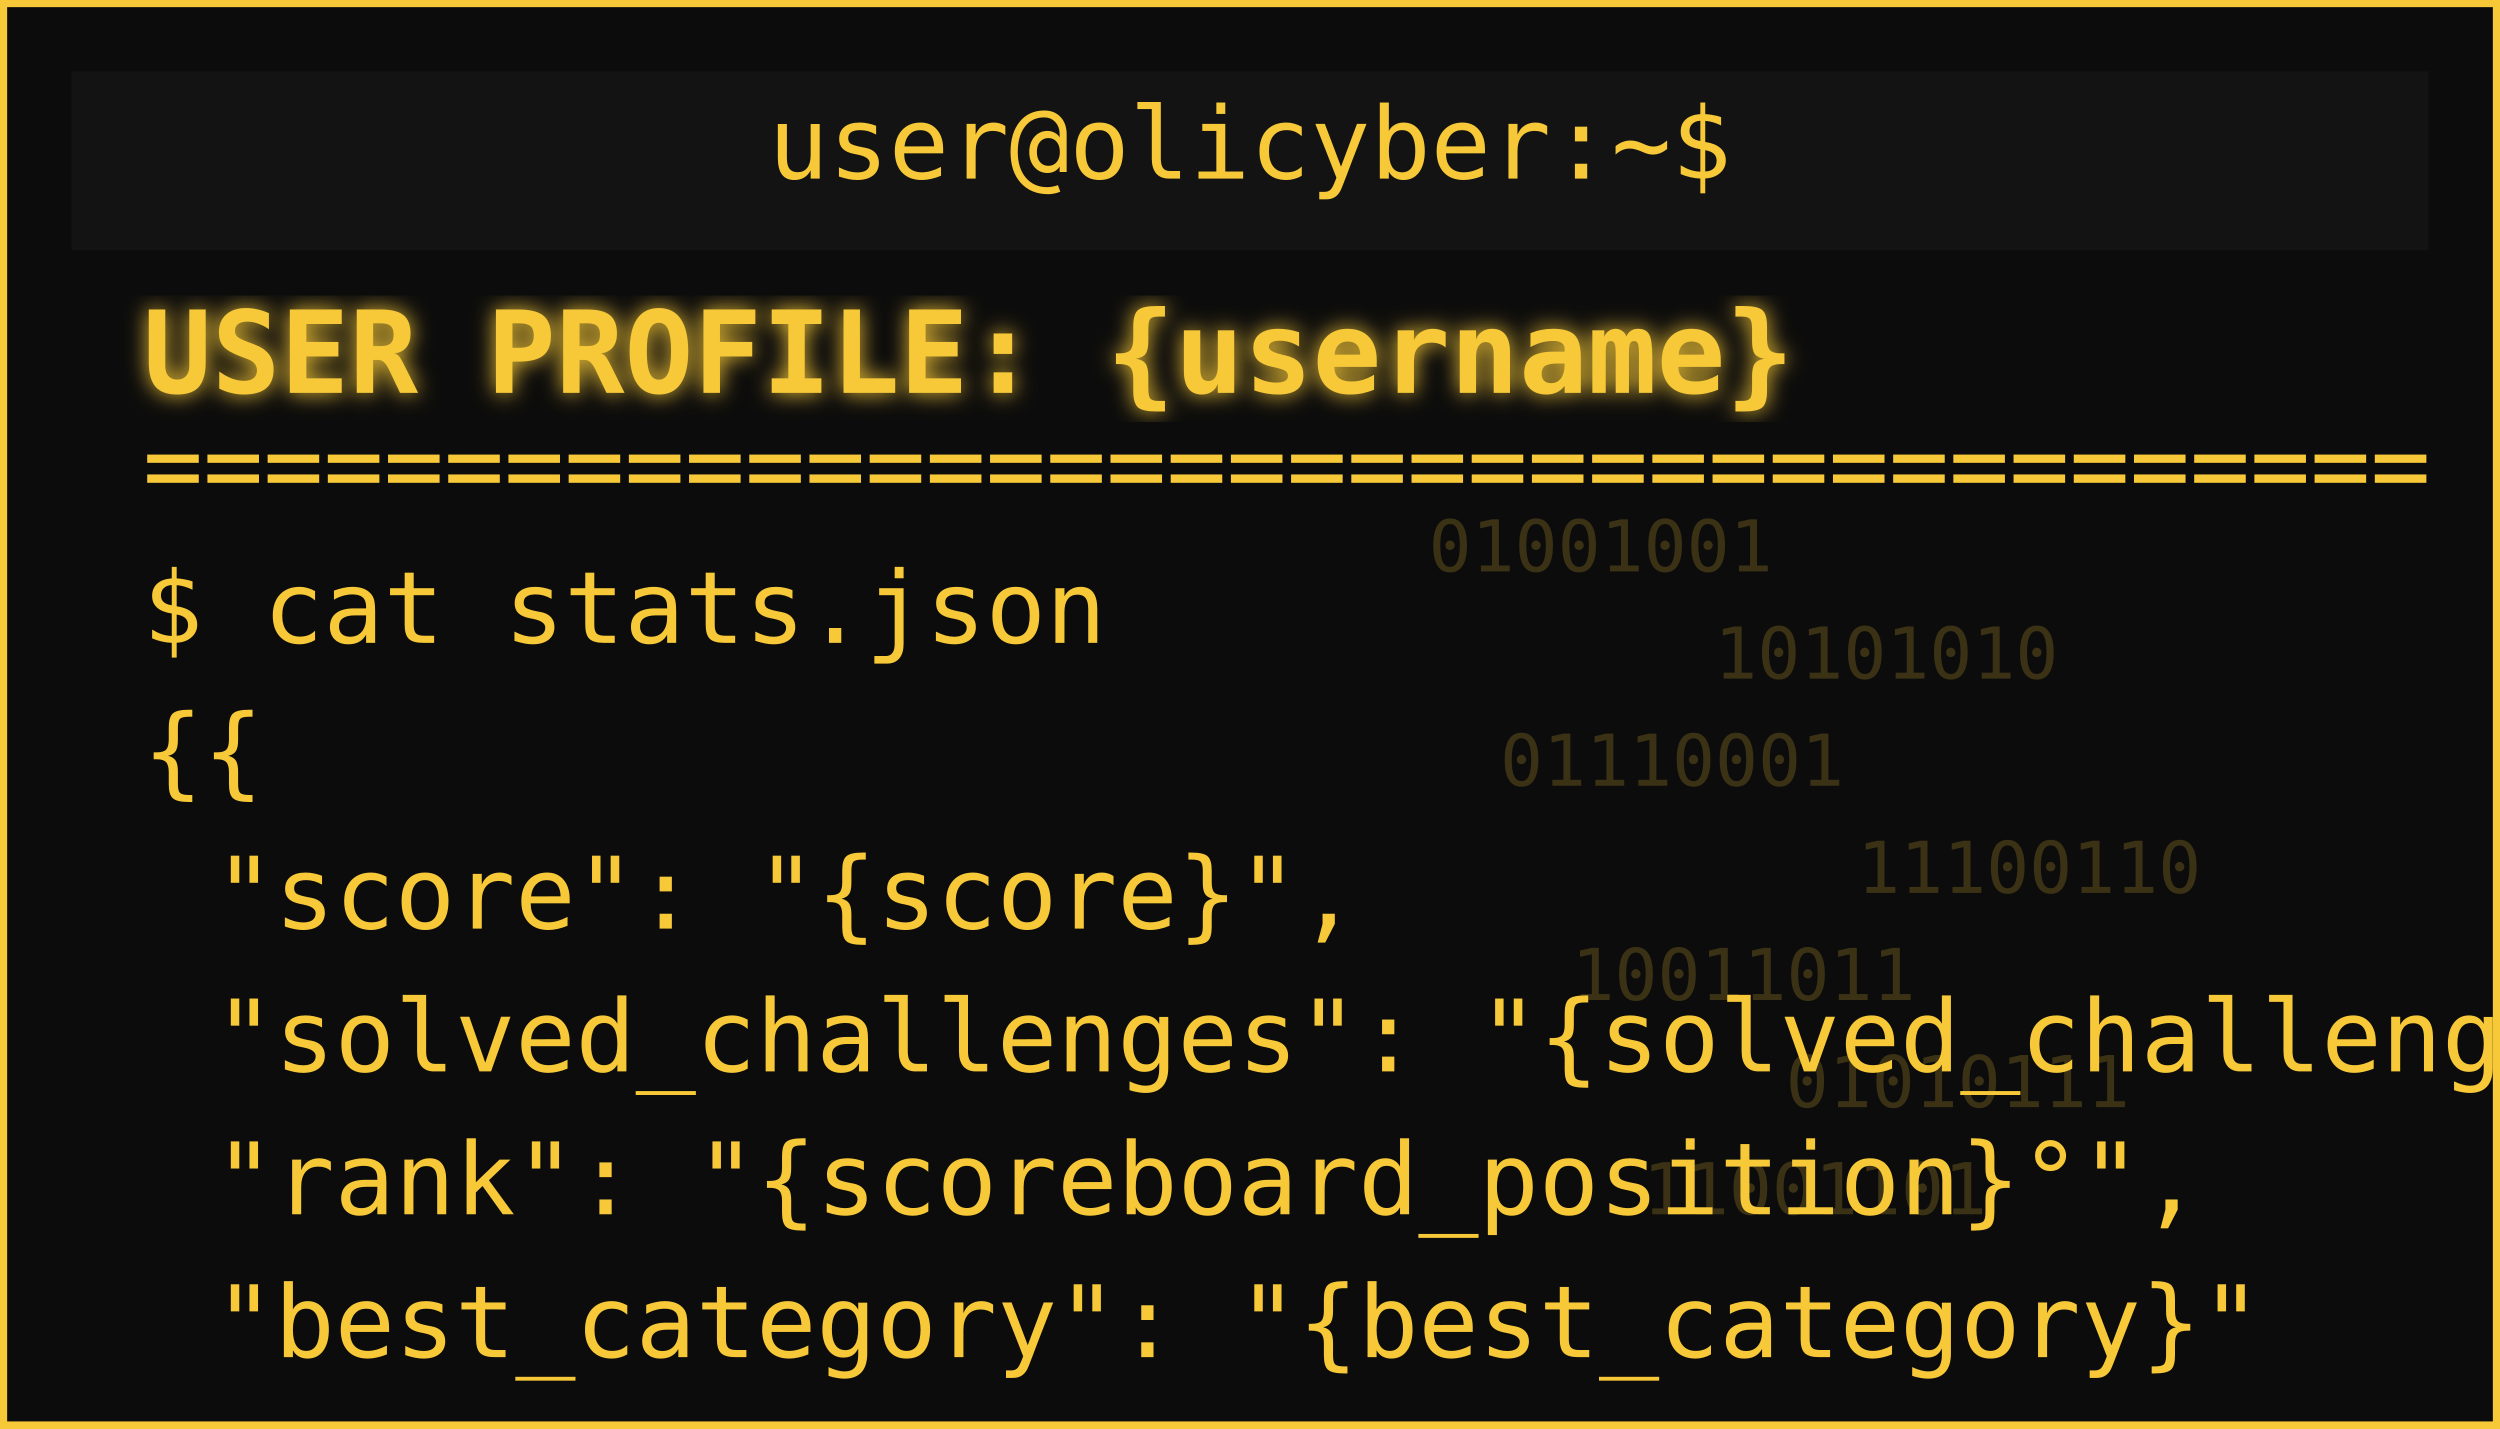
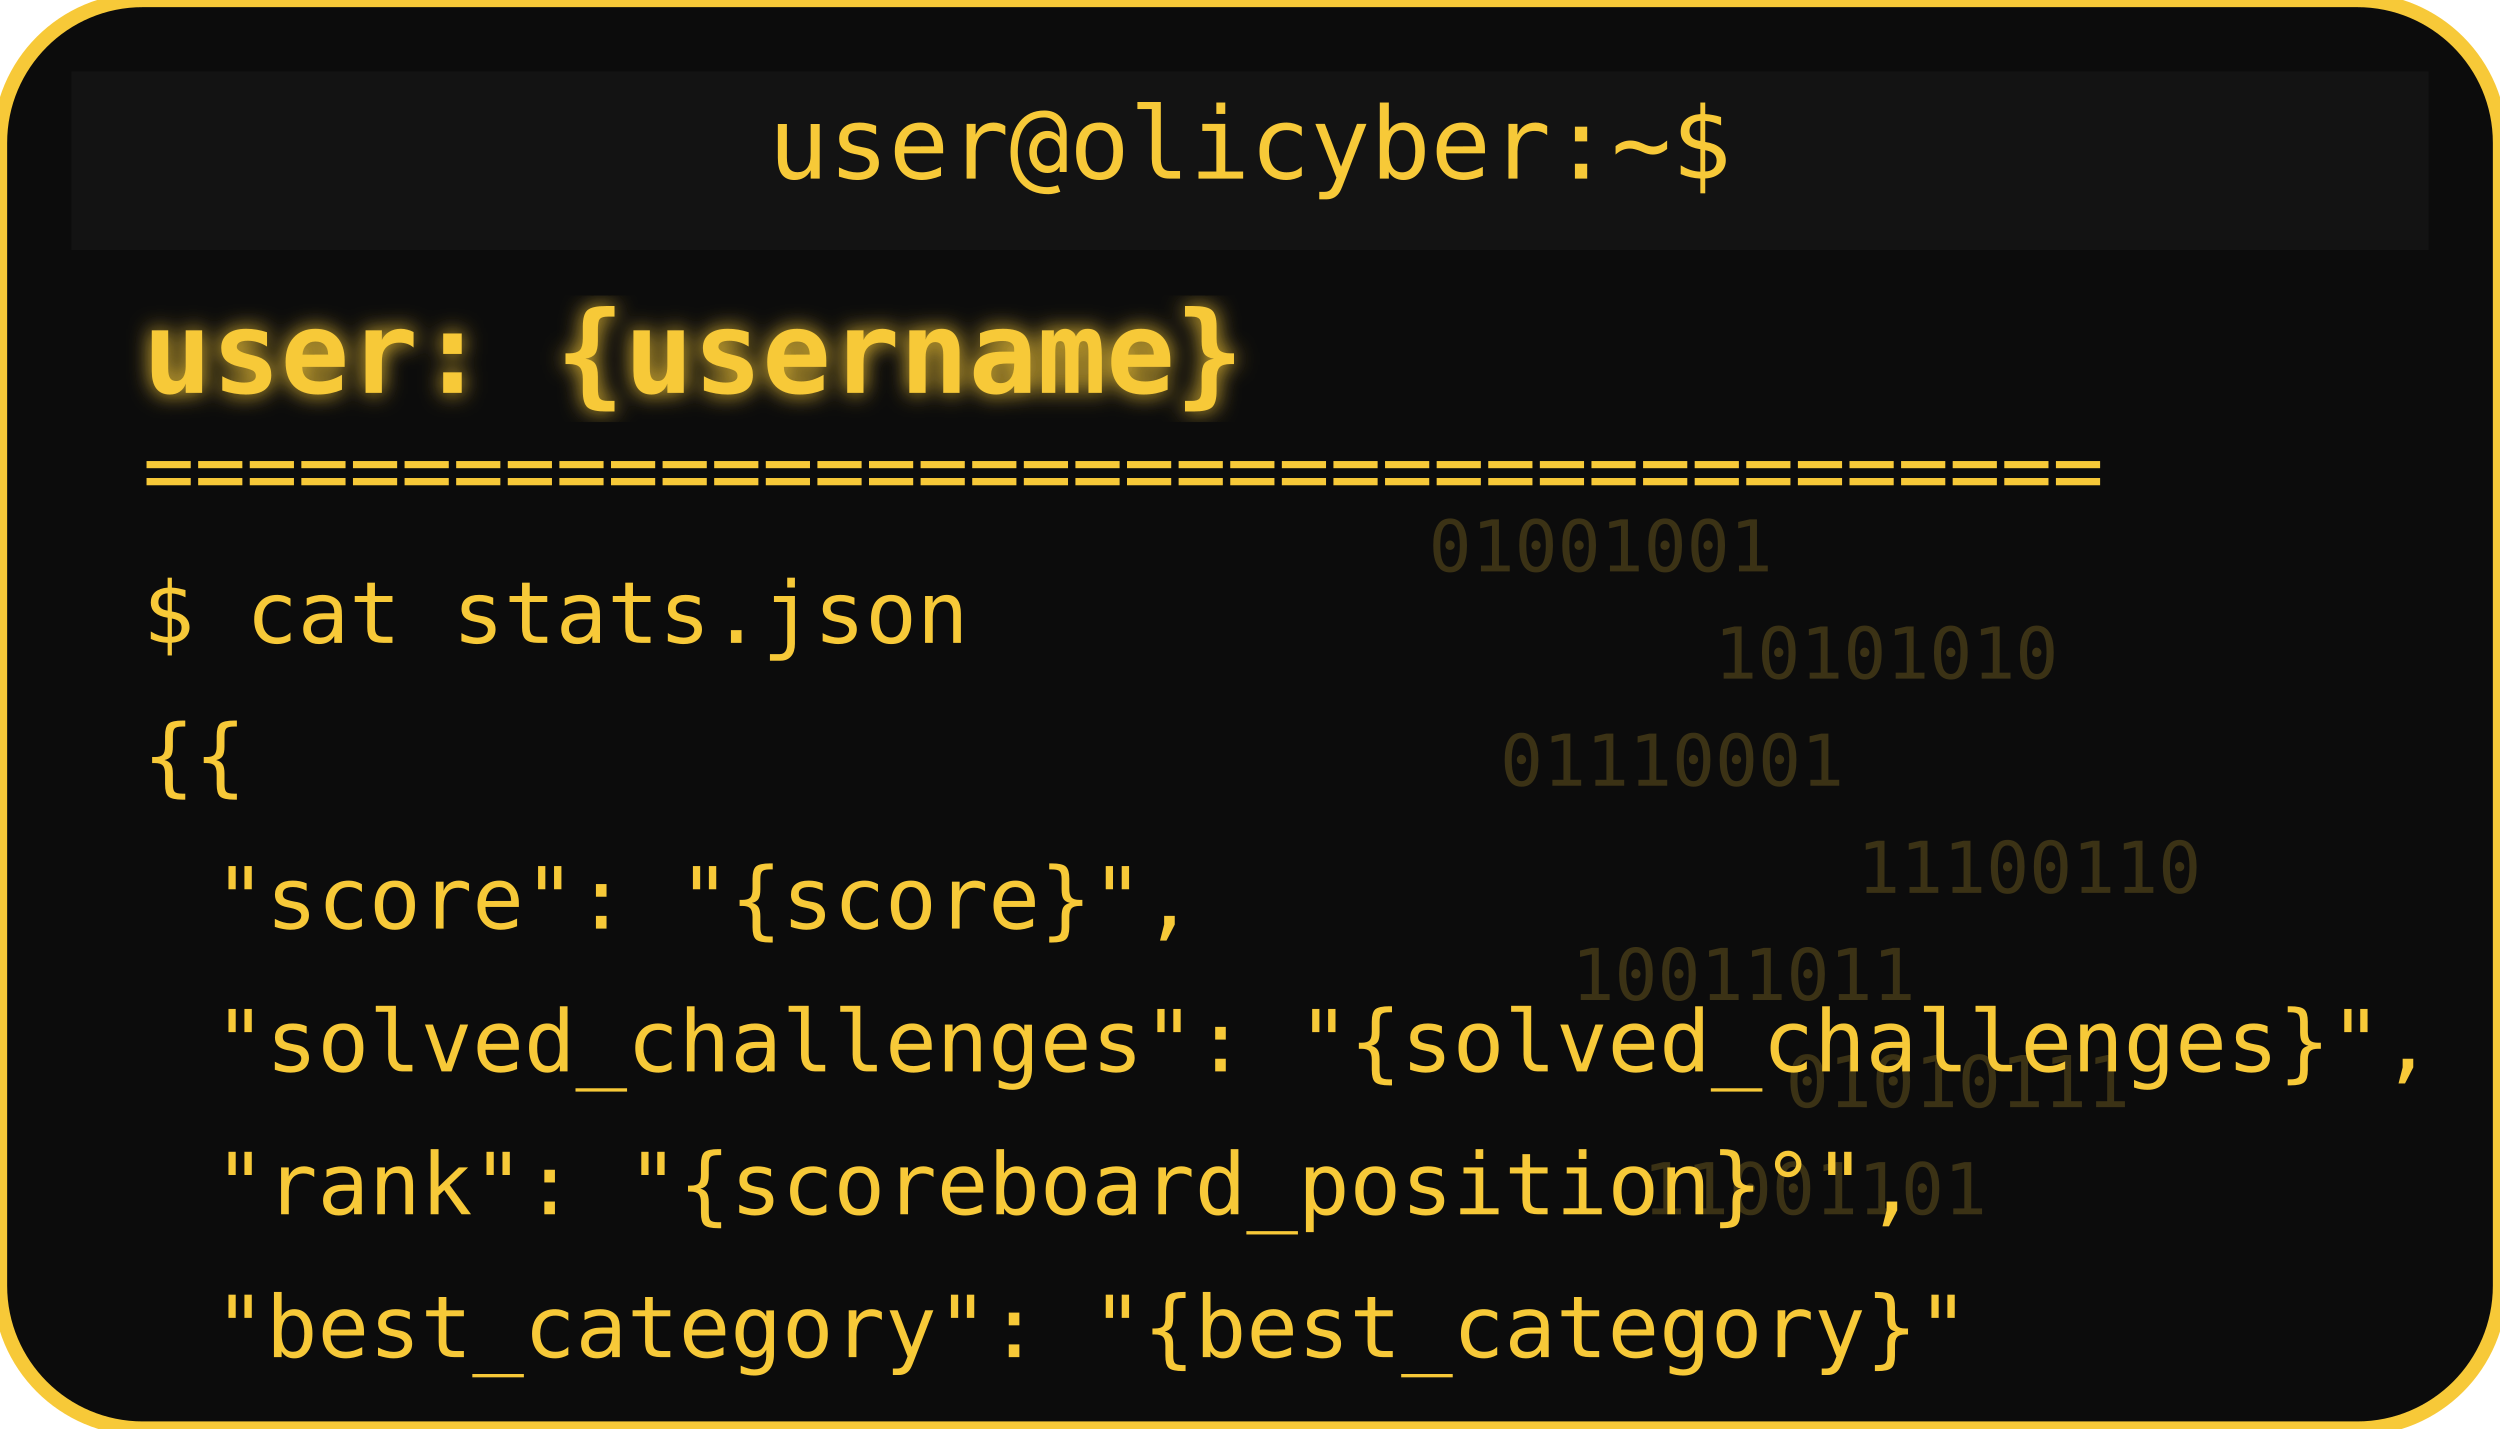
<svg xmlns="http://www.w3.org/2000/svg" width="350" height="200" viewBox="0 0 350 200">
  <defs>
    <filter id="matrixGlow">
      <feDropShadow dx="0" dy="0" stdDeviation="1.5" flood-color="#F7C938" />
    </filter>
  </defs>
-   <rect width="350" height="200" rx="0" fill="#0c0c0c" stroke="#F7C938" stroke-width="2" />
+   <rect width="350" height="200" rx="20" fill="#0c0c0c" stroke="#F7C938" stroke-width="2" />
  <rect x="10" y="10" width="330" height="25" rx="0" fill="#131313" />
  <text x="175" y="25" text-anchor="middle" font-family="monospace" font-size="14" fill="#F7C938">user@olicyber:~$</text>
-   <text x="20" y="55" font-family="monospace" font-weight="bold" font-size="16" fill="#F7C938" filter="url(#matrixGlow)">USER PROFILE: {username}</text>
-   <text x="20" y="70" font-family="monospace" font-size="14" fill="#F7C938">======================================</text>
-   <text x="20" y="90" font-family="monospace" font-size="14" fill="#F7C938">$ cat stats.json</text>
-   <text x="20" y="110" font-family="monospace" font-size="14" fill="#F7C938">{{</text>
-   <text x="30" y="130" font-family="monospace" font-size="14" fill="#F7C938"> "score": "{score}",</text>
-   <text x="30" y="150" font-family="monospace" font-size="14" fill="#F7C938"> "solved_challenges": "{solved_challenges}",</text>
-   <text x="30" y="170" font-family="monospace" font-size="14" fill="#F7C938"> "rank": "{scoreboard_position}°",</text>
-   <text x="30" y="190" font-family="monospace" font-size="14" fill="#F7C938"> "best_category": "{best_category}"</text>
+   <text x="20" y="55" font-family="monospace" font-weight="bold" font-size="16" fill="#F7C938" filter="url(#matrixGlow)">user: {username}</text>
+   <text x="20" y="70" font-family="monospace" font-size="12" fill="#F7C938">======================================</text>
+   <text x="20" y="90" font-family="monospace" font-size="12" fill="#F7C938">$ cat stats.json</text>
+   <text x="20" y="110" font-family="monospace" font-size="12" fill="#F7C938">{{</text>
+   <text x="30" y="130" font-family="monospace" font-size="12" fill="#F7C938"> "score": "{score}",</text>
+   <text x="30" y="150" font-family="monospace" font-size="12" fill="#F7C938"> "solved_challenges": "{solved_challenges}",</text>
+   <text x="30" y="170" font-family="monospace" font-size="12" fill="#F7C938"> "rank": "{scoreboard_position}°",</text>
+   <text x="30" y="190" font-family="monospace" font-size="12" fill="#F7C938"> "best_category": "{best_category}"</text>
  <g opacity="0.2">
    <text x="200" y="80" font-family="monospace" font-size="10" fill="#F7C938">01001001</text>
    <text x="240" y="95" font-family="monospace" font-size="10" fill="#F7C938">10101010</text>
    <text x="210" y="110" font-family="monospace" font-size="10" fill="#F7C938">01110001</text>
    <text x="260" y="125" font-family="monospace" font-size="10" fill="#F7C938">11100110</text>
    <text x="220" y="140" font-family="monospace" font-size="10" fill="#F7C938">10011011</text>
    <text x="250" y="155" font-family="monospace" font-size="10" fill="#F7C938">01010111</text>
    <text x="230" y="170" font-family="monospace" font-size="10" fill="#F7C938">11001101</text>
  </g>
</svg>
